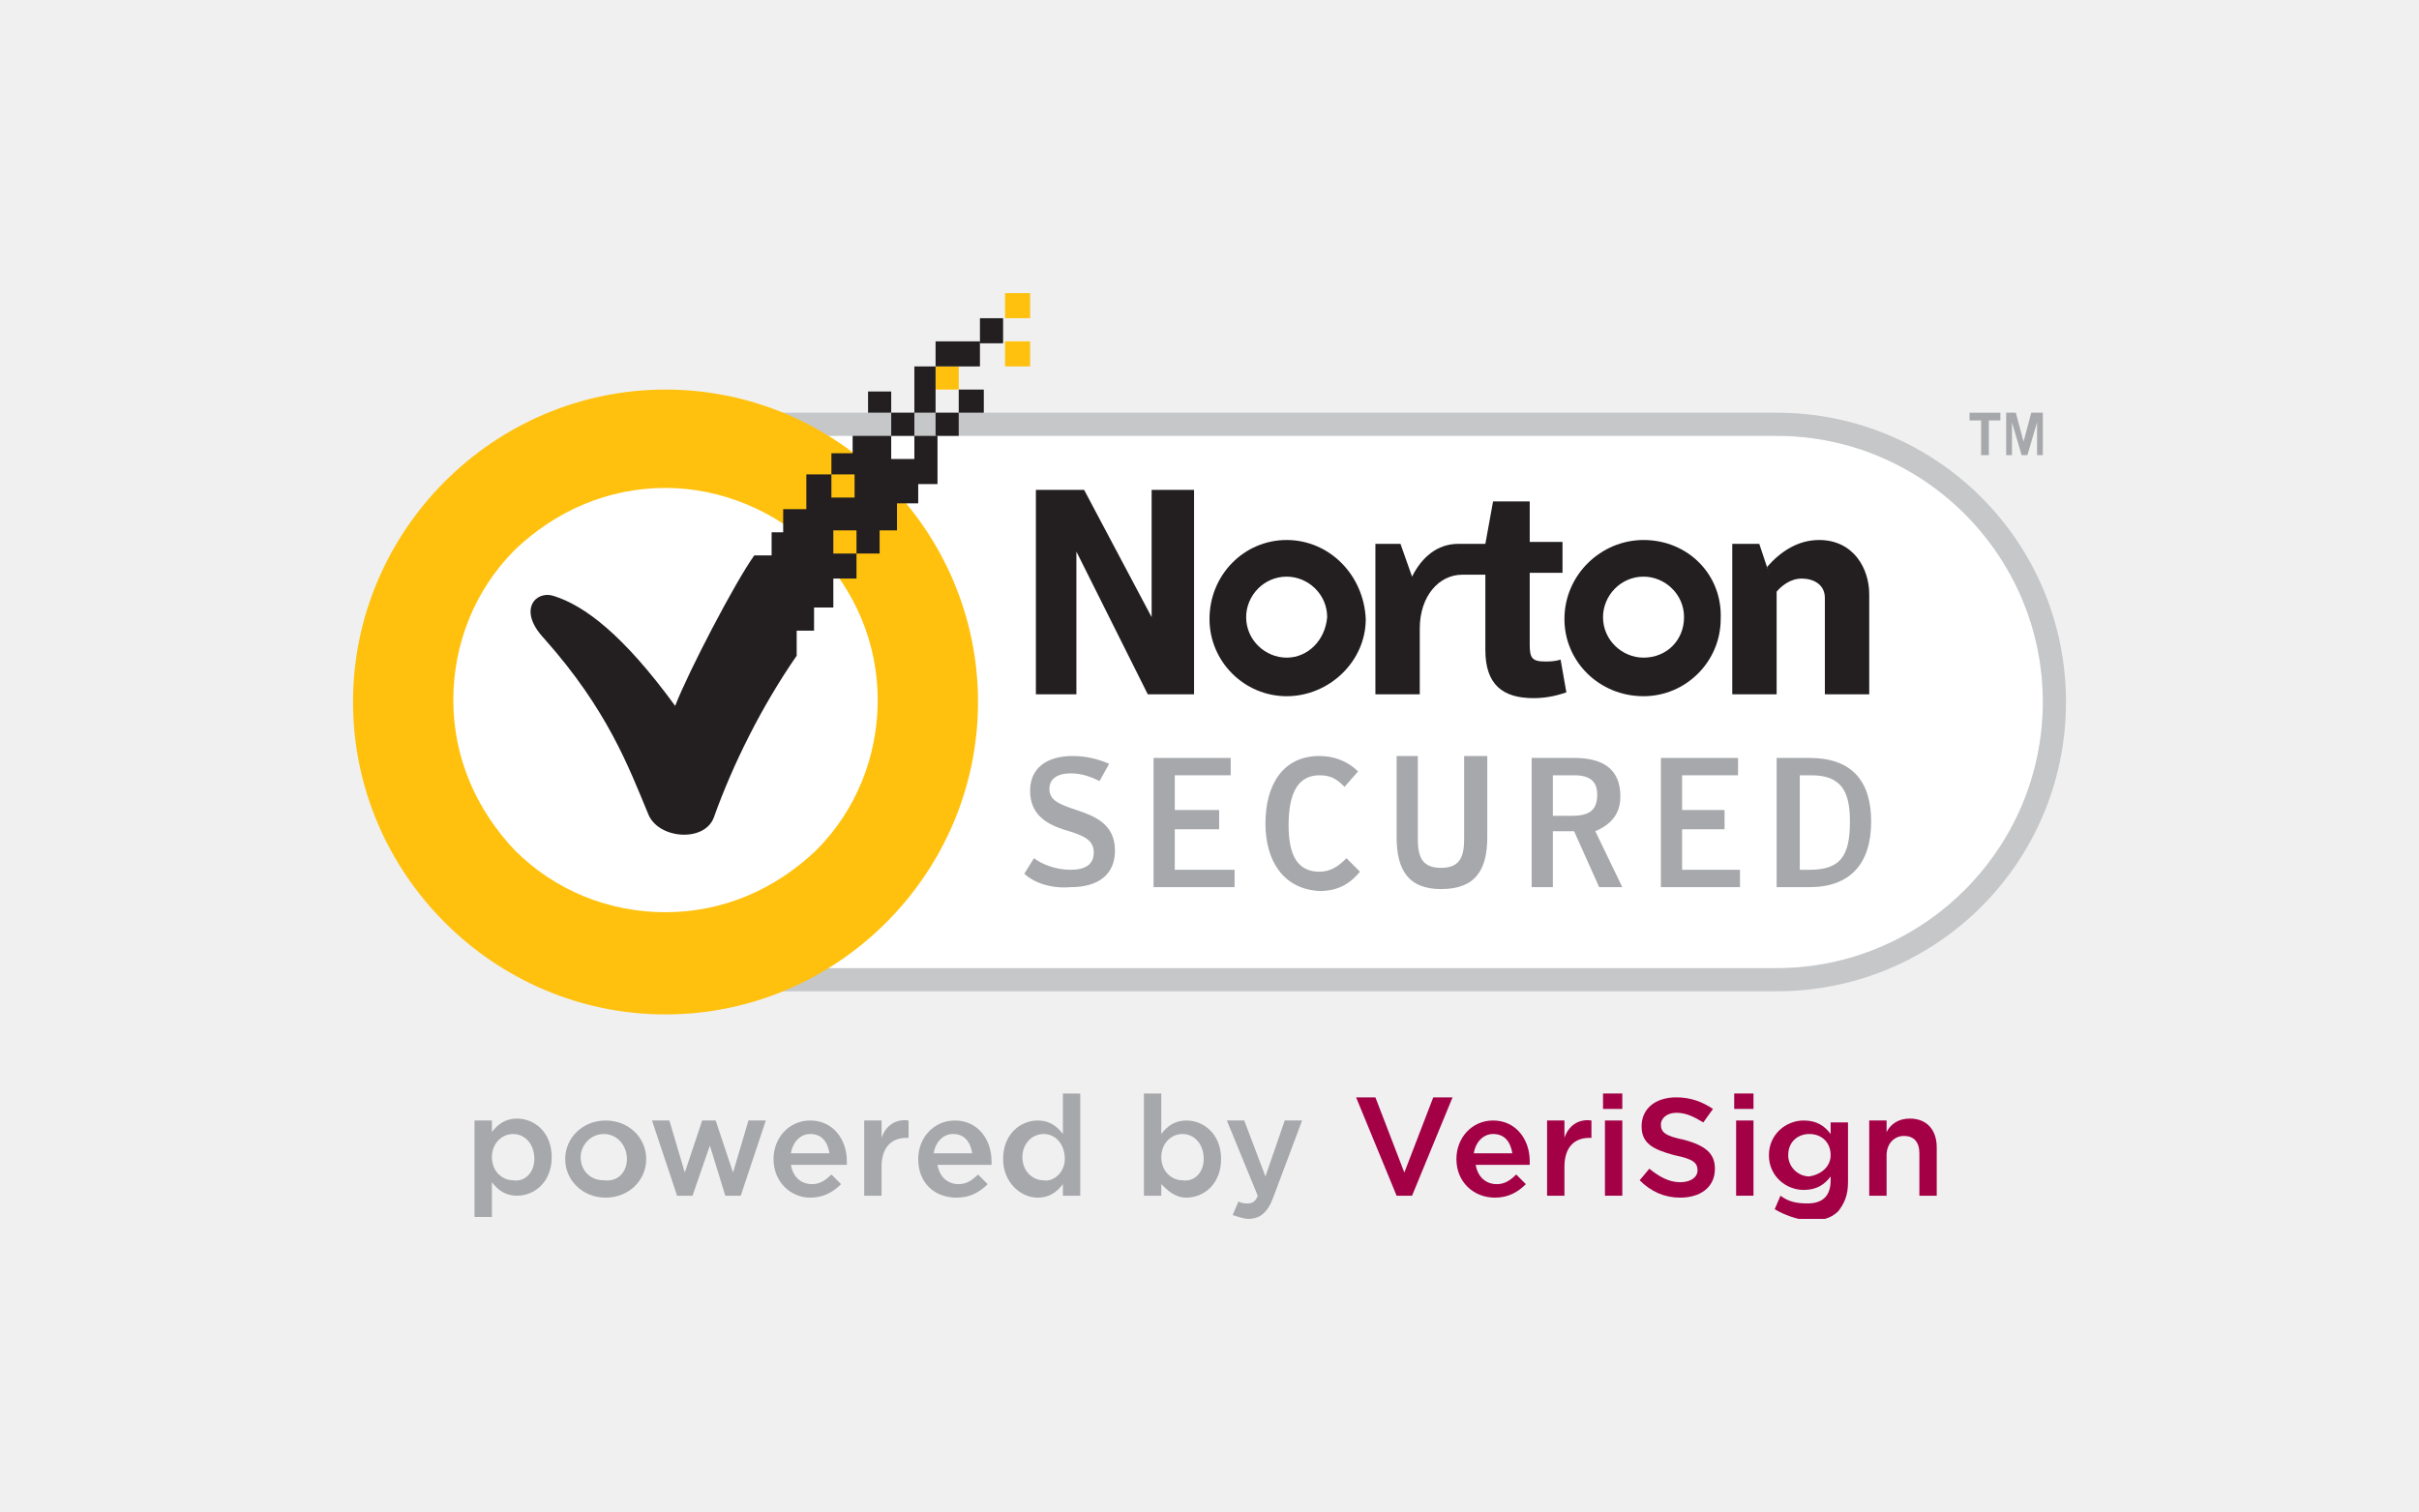
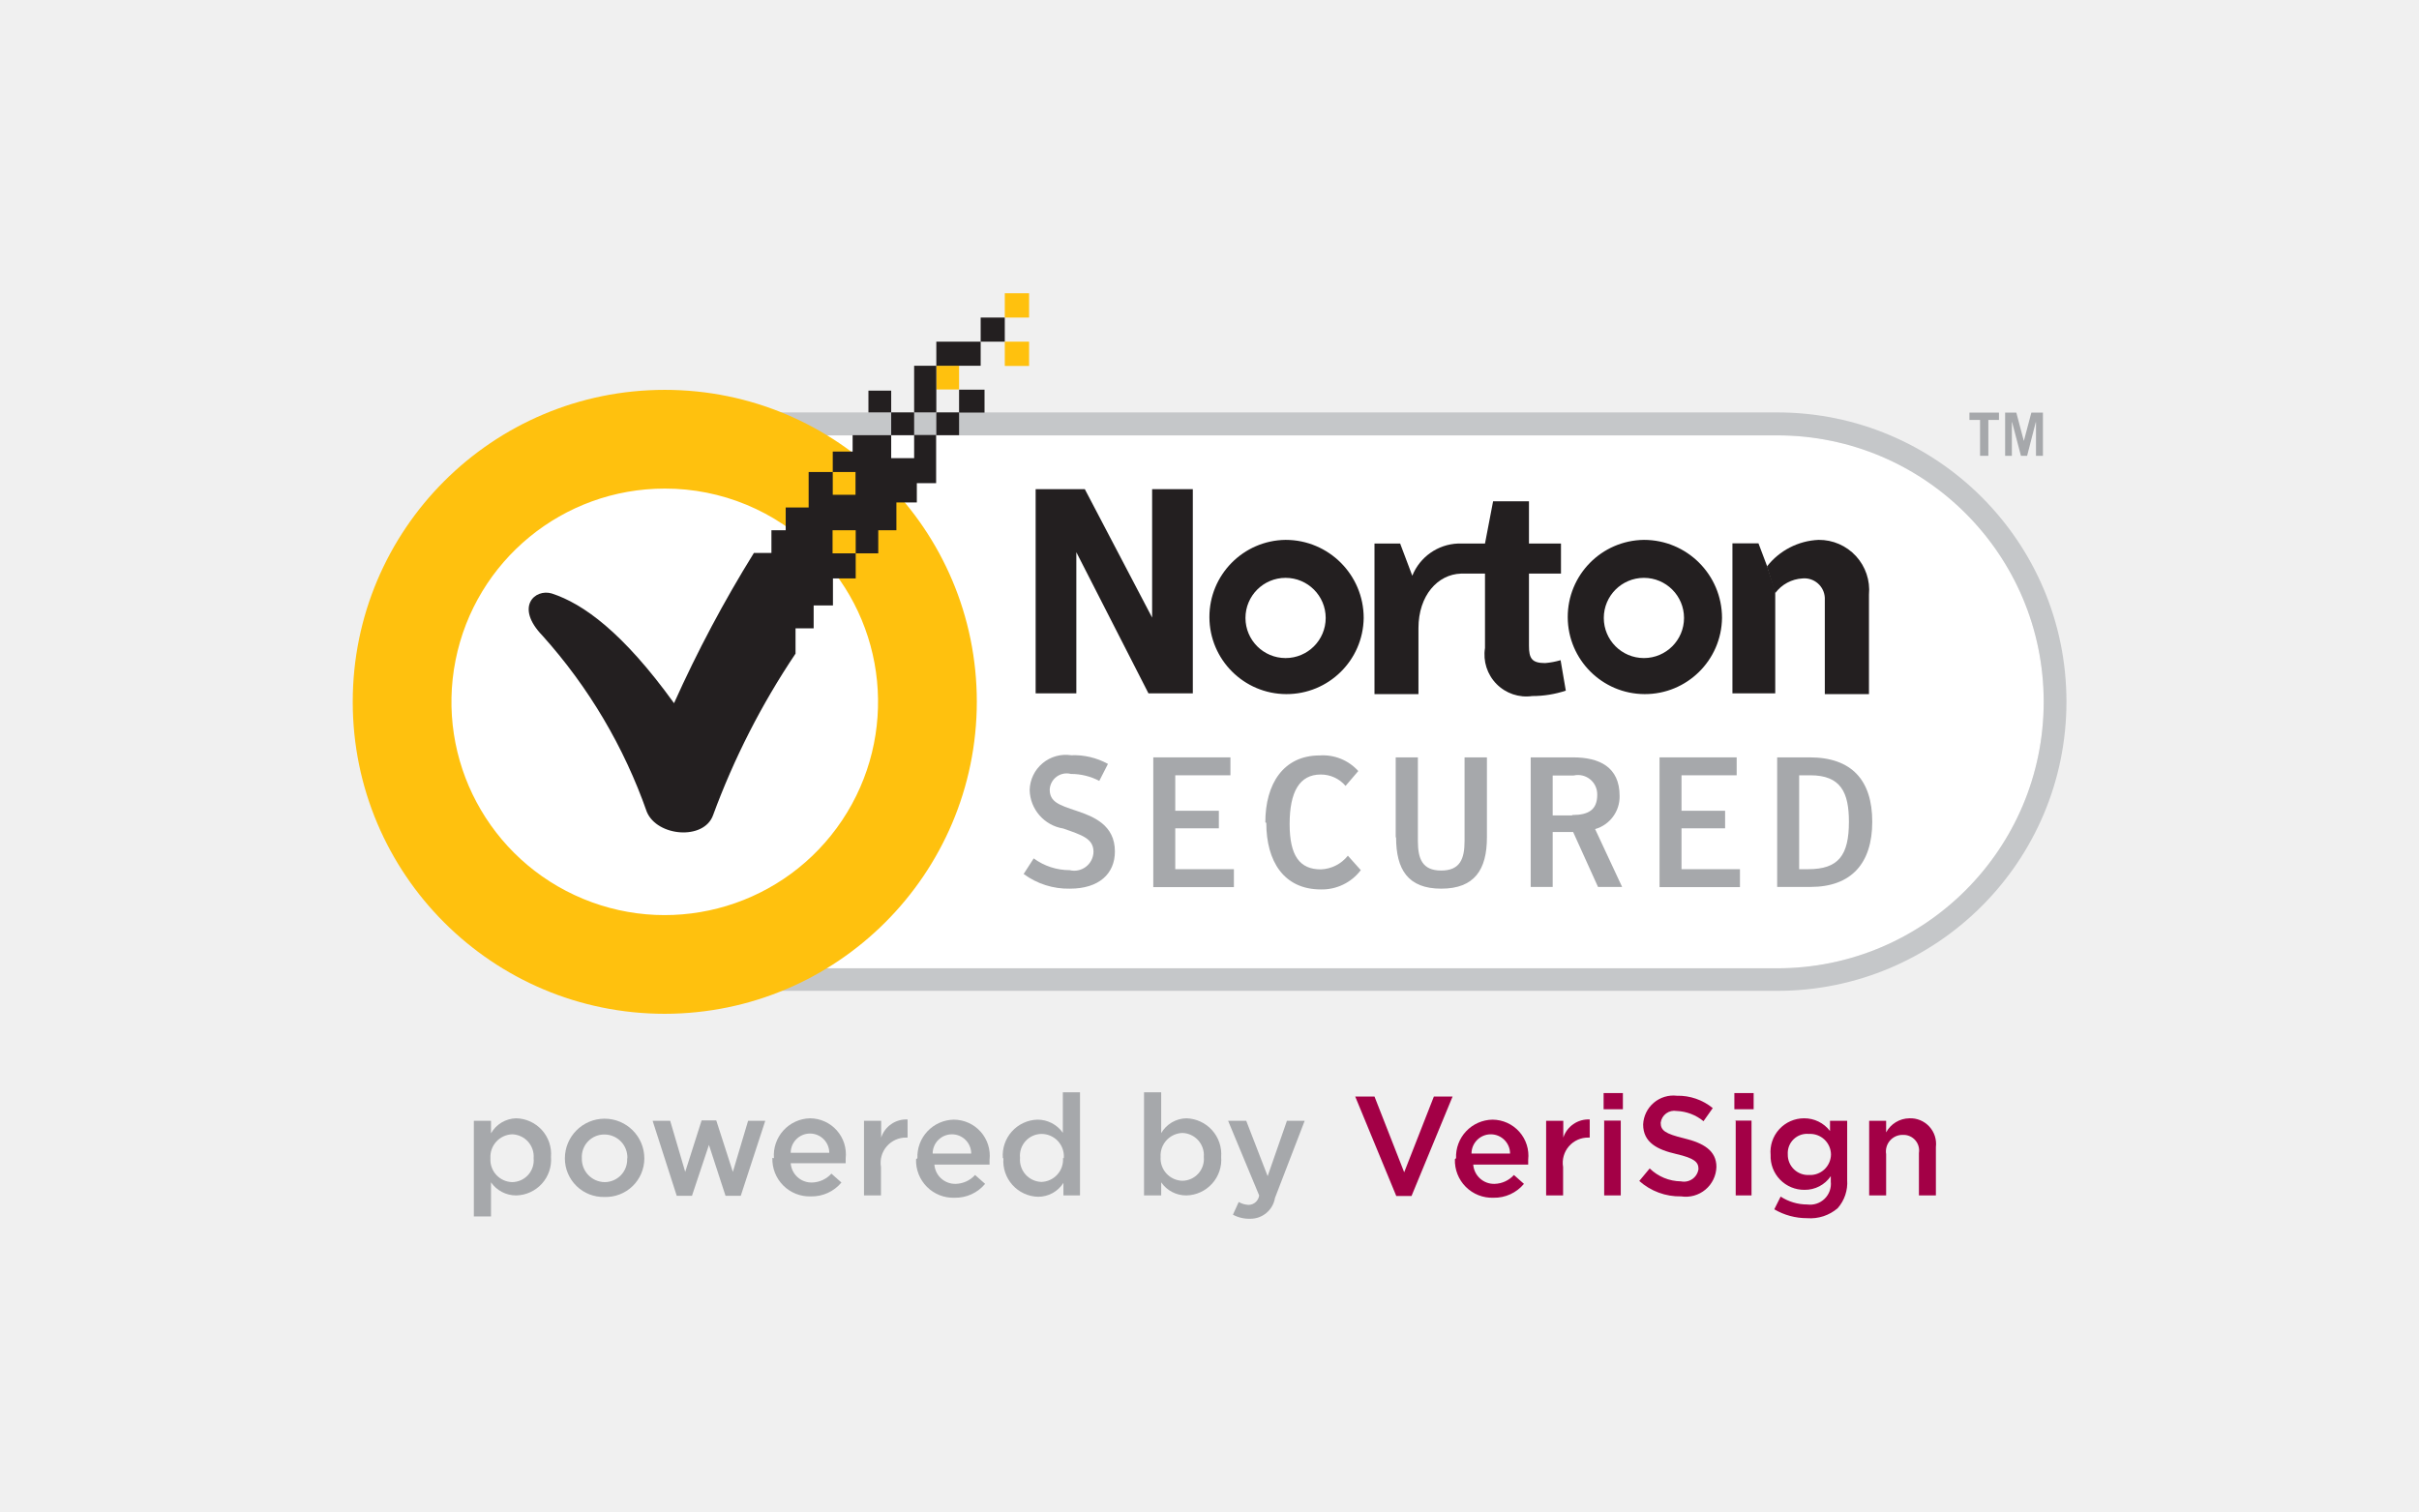
- <svg xmlns="http://www.w3.org/2000/svg" xmlns:xlink="http://www.w3.org/1999/xlink" version="1.1" id="Layer_1" x="0px" y="0px" viewBox="0 0 125.4 78.4" style="enable-background:new 0 0 125.4 78.4;" xml:space="preserve">
-   <style type="text/css">
- 	.st0{clip-path:url(#SVGID_2_);}
- 	.st1{clip-path:url(#SVGID_4_);fill:#F9F9F9;}
- 	.st2{clip-path:url(#SVGID_4_);fill:#FFFFFF;}
- 	.st3{clip-path:url(#SVGID_4_);fill:#C5C7C9;}
- 	.st4{clip-path:url(#SVGID_4_);fill:#231F20;}
- 	.st5{clip-path:url(#SVGID_4_);fill:#A6A8AB;}
- 	.st6{clip-path:url(#SVGID_4_);fill:#FFC10E;}
- 	.st7{clip-path:url(#SVGID_4_);fill:#A30046;}
- 	.st8{clip-path:url(#SVGID_6_);}
- 	.st9{clip-path:url(#SVGID_8_);fill:#178FDB;}
- 	.st10{clip-path:url(#SVGID_8_);fill:#FFFFFF;}
- 	.st11{clip-path:url(#SVGID_10_);}
- 	.st12{clip-path:url(#SVGID_12_);fill:#F9F9F9;}
- 	.st13{clip-path:url(#SVGID_12_);}
- 	.st14{clip-path:url(#SVGID_14_);}
- 	.st15{clip-path:url(#SVGID_16_);fill:#F9F9F9;}
- 	.st16{clip-path:url(#SVGID_16_);fill:#ED1C2E;}
- 	.st17{clip-path:url(#SVGID_16_);fill:#FCB131;}
- 	.st18{clip-path:url(#SVGID_18_);}
- 	.st19{clip-path:url(#SVGID_20_);fill:#F9F9F9;}
- 	.st20{clip-path:url(#SVGID_20_);fill:#0066B2;}
- 	.st21{clip-path:url(#SVGID_20_);fill:#F9A533;}
- 	.st22{clip-path:url(#SVGID_22_);}
- 	.st23{clip-path:url(#SVGID_24_);fill:#F9F9F9;}
- 	.st24{clip-path:url(#SVGID_24_);fill:#FFFFFF;}
- 	.st25{clip-path:url(#SVGID_24_);fill:#0078A9;}
- 	.st26{clip-path:url(#SVGID_26_);}
- 	.st27{clip-path:url(#SVGID_28_);fill:#F9F9F9;}
- 	.st28{clip-path:url(#SVGID_28_);fill-rule:evenodd;clip-rule:evenodd;fill:#231F20;}
- 	.st29{clip-path:url(#SVGID_30_);}
- 	.st30{clip-path:url(#SVGID_32_);fill:#F9F9F9;}
- 	.st31{clip-path:url(#SVGID_32_);fill:#EE3A3F;}
- 	.st32{clip-path:url(#SVGID_32_);fill:#0067B2;}
- 	.st33{clip-path:url(#SVGID_32_);fill:#FAAC18;}
- 	.st34{clip-path:url(#SVGID_32_);fill:#6AB845;}
- 	.st35{clip-path:url(#SVGID_32_);fill:#231F20;}
- 	.st36{clip-path:url(#SVGID_34_);}
- 	.st37{clip-path:url(#SVGID_36_);fill:#F9F9F9;}
- 	.st38{clip-path:url(#SVGID_36_);fill:#00A551;}
- 	.st39{clip-path:url(#SVGID_36_);fill:#0071BB;}
- 	.st40{clip-path:url(#SVGID_36_);fill:#FFFFFF;}
- 	.st41{clip-path:url(#SVGID_36_);fill:#EC1C24;}
- 	.st42{clip-path:url(#SVGID_38_);}
- 	.st43{clip-path:url(#SVGID_40_);fill:#F9F9F9;}
- 	.st44{clip-path:url(#SVGID_40_);fill-rule:evenodd;clip-rule:evenodd;fill:#008060;}
- 	.st45{clip-path:url(#SVGID_42_);}
- 	.st46{clip-path:url(#SVGID_44_);fill:#F9F9F9;}
- 	.st47{clip-path:url(#SVGID_44_);fill:#203C73;}
- 	.st48{clip-path:url(#SVGID_46_);}
- 	.st49{clip-path:url(#SVGID_48_);fill:#F9F9F9;}
- 	.st50{clip-path:url(#SVGID_48_);fill-rule:evenodd;clip-rule:evenodd;fill:#FF9900;}
- 	.st51{clip-path:url(#SVGID_48_);fill-rule:evenodd;clip-rule:evenodd;}
- 	.st52{clip-path:url(#SVGID_50_);}
- 	.st53{clip-path:url(#SVGID_52_);fill:#F9F9F9;}
- 	.st54{clip-path:url(#SVGID_52_);fill-rule:evenodd;clip-rule:evenodd;fill:#FAA929;}
- 	.st55{clip-path:url(#SVGID_52_);fill-rule:evenodd;clip-rule:evenodd;fill:#045EA0;}
- 	.st56{clip-path:url(#SVGID_54_);}
- 	.st57{clip-path:url(#SVGID_56_);fill:#F9F9F9;}
- 	.st58{clip-path:url(#SVGID_56_);fill-rule:evenodd;clip-rule:evenodd;fill:#121212;}
- 	.st59{clip-path:url(#SVGID_58_);}
- 	.st60{clip-path:url(#SVGID_60_);fill:#F9F9F9;}
- 	.st61{clip-path:url(#SVGID_60_);fill:#336699;}
- 	.st62{clip-path:url(#SVGID_60_);fill:#003366;}
- 	.st63{clip-path:url(#SVGID_62_);}
- 	.st64{clip-path:url(#SVGID_64_);fill:#F9F9F9;}
- 	.st65{clip-path:url(#SVGID_64_);fill:#007CC3;}
- 	.st66{clip-path:url(#SVGID_64_);fill:#009DDD;}
- 	.st67{clip-path:url(#SVGID_64_);fill:#FFFFFF;}
- 	.st68{clip-path:url(#SVGID_66_);}
- 	.st69{clip-path:url(#SVGID_68_);fill:#F9F9F9;}
- 	.st70{clip-path:url(#SVGID_68_);fill:#EC1C2E;}
- 	.st71{clip-path:url(#SVGID_68_);fill:#0084C4;}
- 	.st72{clip-path:url(#SVGID_68_);fill:#FFFFFF;}
- 	.st73{clip-path:url(#SVGID_68_);fill:none;stroke:#FFFFFF;stroke-width:0.215;}
- 	.st74{clip-path:url(#SVGID_70_);}
- 	.st75{clip-path:url(#SVGID_72_);fill:#F9F9F9;}
- 	.st76{clip-path:url(#SVGID_72_);fill-rule:evenodd;clip-rule:evenodd;fill:#FBB231;}
- 	.st77{clip-path:url(#SVGID_72_);fill-rule:evenodd;clip-rule:evenodd;fill:#EC1C2E;}
- 	.st78{clip-path:url(#SVGID_72_);fill-rule:evenodd;clip-rule:evenodd;fill:#FFFFFF;}
- 	.st79{clip-path:url(#SVGID_72_);fill:none;stroke:#FFFFFF;stroke-width:0.216;stroke-miterlimit:2.613;}
- 	.st80{clip-path:url(#SVGID_74_);}
- 	.st81{clip-path:url(#SVGID_76_);fill:#F9F9F9;}
- 	.st82{clip-path:url(#SVGID_76_);fill:#0066B2;}
- 	.st83{clip-path:url(#SVGID_76_);fill:#F9A533;}
- 	.st84{clip-path:url(#SVGID_78_);}
- 	.st85{clip-path:url(#SVGID_80_);fill:#0078A9;}
- 	.st86{clip-path:url(#SVGID_80_);fill:#FFFFFF;}
- 	.st87{clip-path:url(#SVGID_82_);}
- 	.st88{clip-path:url(#SVGID_84_);fill:#008060;}
- 	.st89{clip-path:url(#SVGID_84_);fill-rule:evenodd;clip-rule:evenodd;fill:#FFFFFF;}
- 	.st90{clip-path:url(#SVGID_86_);}
- 	.st91{clip-path:url(#SVGID_88_);fill:#203C73;}
- 	.st92{clip-path:url(#SVGID_88_);fill:#FFFFFF;}
- 	.st93{clip-path:url(#SVGID_90_);}
- 	.st94{clip-path:url(#SVGID_92_);fill:#1C3663;}
- 	.st95{clip-path:url(#SVGID_92_);fill:#FFFFFF;}
- 	.st96{clip-path:url(#SVGID_94_);}
- 	.st97{clip-path:url(#SVGID_96_);fill:#13457C;}
- 	.st98{clip-path:url(#SVGID_96_);fill:#007CC3;}
- 	.st99{clip-path:url(#SVGID_96_);fill:#009DDD;}
- 	.st100{clip-path:url(#SVGID_96_);fill:#FFFFFF;}
- 	.st101{clip-path:url(#SVGID_98_);}
- 	.st102{clip-path:url(#SVGID_100_);fill:#13457C;}
- 	.st103{clip-path:url(#SVGID_100_);fill:#ED1C2E;}
- 	.st104{clip-path:url(#SVGID_100_);fill:#FCB131;}
- 	.st105{clip-path:url(#SVGID_102_);}
- 	.st106{clip-path:url(#SVGID_104_);fill:#1D1E1E;}
- 	.st107{clip-path:url(#SVGID_104_);fill:#EE3A3F;}
- 	.st108{clip-path:url(#SVGID_104_);fill:#0067B2;}
- 	.st109{clip-path:url(#SVGID_104_);fill:#FAAC18;}
- 	.st110{clip-path:url(#SVGID_104_);fill:#6AB845;}
- 	.st111{clip-path:url(#SVGID_104_);fill:#231F20;}
- 	.st112{clip-path:url(#SVGID_106_);}
- 	.st113{clip-path:url(#SVGID_108_);fill:#121212;}
- 	.st114{clip-path:url(#SVGID_108_);fill-rule:evenodd;clip-rule:evenodd;fill:#FFDE37;}
- 	.st115{clip-path:url(#SVGID_110_);}
- 	.st116{clip-path:url(#SVGID_112_);fill:#3957A7;}
- 	.st117{clip-path:url(#SVGID_112_);fill:#FFFFFF;}
- 	.st118{clip-path:url(#SVGID_112_);fill:#F9A533;}
- 	.st119{clip-path:url(#SVGID_114_);}
- 	.st120{clip-path:url(#SVGID_116_);fill:#0C489C;}
- 	.st121{clip-path:url(#SVGID_116_);fill:#FFFFFF;}
- 	.st122{clip-path:url(#SVGID_118_);}
- 	.st123{clip-path:url(#SVGID_120_);fill:#045EA0;}
- 	.st124{clip-path:url(#SVGID_120_);fill-rule:evenodd;clip-rule:evenodd;fill:#FAA929;}
- 	.st125{clip-path:url(#SVGID_120_);fill-rule:evenodd;clip-rule:evenodd;fill:#FFFFFF;}
- 	.st126{clip-path:url(#SVGID_122_);}
- 	.st127{clip-path:url(#SVGID_124_);fill:#13457C;}
- 	.st128{clip-path:url(#SVGID_124_);fill-rule:evenodd;clip-rule:evenodd;fill:#FBB231;}
- 	.st129{clip-path:url(#SVGID_124_);fill-rule:evenodd;clip-rule:evenodd;fill:#EC1C2E;}
- 	.st130{clip-path:url(#SVGID_124_);fill-rule:evenodd;clip-rule:evenodd;fill:#FFFFFF;}
- 	.st131{clip-path:url(#SVGID_124_);fill:none;stroke:#FFFFFF;stroke-width:0.216;stroke-miterlimit:2.613;}
- 	.st132{clip-path:url(#SVGID_126_);}
- 	.st133{clip-path:url(#SVGID_128_);fill:#13457C;}
- 	.st134{clip-path:url(#SVGID_128_);fill:#EC1C2E;}
- 	.st135{clip-path:url(#SVGID_128_);fill:#0084C4;}
- 	.st136{clip-path:url(#SVGID_128_);fill:#FFFFFF;}
- 	.st137{clip-path:url(#SVGID_128_);fill:none;stroke:#FFFFFF;stroke-width:0.215;}
- 	.st138{clip-path:url(#SVGID_130_);}
- 	.st139{clip-path:url(#SVGID_132_);fill:#FF9900;}
- 	.st140{clip-path:url(#SVGID_132_);fill-rule:evenodd;clip-rule:evenodd;fill:#231F20;}
- 	.st141{clip-path:url(#SVGID_134_);}
- 	.st142{clip-path:url(#SVGID_136_);fill:#231F20;}
- 	.st143{clip-path:url(#SVGID_136_);fill-rule:evenodd;clip-rule:evenodd;fill:#FFFFFF;}
- 	.st144{clip-path:url(#SVGID_138_);}
- 	.st145{clip-path:url(#SVGID_140_);fill:#121212;}
- 	.st146{clip-path:url(#SVGID_140_);fill:#FFFFFF;}
- 	.st147{clip-path:url(#SVGID_140_);fill:#FFC10E;}
- 	.st148{clip-path:url(#SVGID_142_);}
- 	.st149{clip-path:url(#SVGID_144_);fill:#0033A0;}
- 	.st150{clip-path:url(#SVGID_144_);fill:#FFFFFF;}
- 	.st151{clip-path:url(#SVGID_144_);fill:#FF9E16;}
- 	.st152{clip-path:url(#SVGID_144_);fill:#FAA943;}
- 	.st153{clip-path:url(#SVGID_146_);}
- 	.st154{clip-path:url(#SVGID_148_);fill:#ED1C2E;}
- 	.st155{clip-path:url(#SVGID_148_);fill:#FCB131;}
- 	.st156{clip-path:url(#SVGID_150_);}
- 	.st157{clip-path:url(#SVGID_152_);fill:#0066B2;}
- 	.st158{clip-path:url(#SVGID_152_);fill:#F9A533;}
- 	.st159{clip-path:url(#SVGID_154_);}
- 	.st160{clip-path:url(#SVGID_156_);fill:#FFFFFF;}
- 	.st161{clip-path:url(#SVGID_156_);fill:#0078A9;}
- 	.st162{clip-path:url(#SVGID_158_);}
- 	.st163{clip-path:url(#SVGID_160_);fill-rule:evenodd;clip-rule:evenodd;fill:#231F20;}
- 	.st164{clip-path:url(#SVGID_162_);}
- 	.st165{clip-path:url(#SVGID_164_);fill:#EE3A3F;}
- 	.st166{clip-path:url(#SVGID_164_);fill:#0067B2;}
- 	.st167{clip-path:url(#SVGID_164_);fill:#FAAC18;}
- 	.st168{clip-path:url(#SVGID_164_);fill:#6AB845;}
- 	.st169{clip-path:url(#SVGID_164_);fill:#231F20;}
- 	.st170{clip-path:url(#SVGID_166_);}
- 	.st171{clip-path:url(#SVGID_168_);fill:#00A551;}
- 	.st172{clip-path:url(#SVGID_168_);fill:#0071BB;}
- 	.st173{clip-path:url(#SVGID_168_);fill:#FFFFFF;}
- 	.st174{clip-path:url(#SVGID_168_);fill:#EC1C24;}
- 	.st175{clip-path:url(#SVGID_170_);}
- 	.st176{clip-path:url(#SVGID_172_);fill-rule:evenodd;clip-rule:evenodd;fill:#008060;}
- 	.st177{clip-path:url(#SVGID_174_);}
- 	.st178{clip-path:url(#SVGID_176_);fill:#203C73;}
- 	.st179{clip-path:url(#SVGID_178_);}
- 	.st180{clip-path:url(#SVGID_180_);fill-rule:evenodd;clip-rule:evenodd;fill:#FF9900;}
- 	.st181{clip-path:url(#SVGID_180_);fill-rule:evenodd;clip-rule:evenodd;}
- 	.st182{clip-path:url(#SVGID_182_);}
- 	.st183{clip-path:url(#SVGID_184_);fill-rule:evenodd;clip-rule:evenodd;fill:#FAA929;}
- 	.st184{clip-path:url(#SVGID_184_);fill-rule:evenodd;clip-rule:evenodd;fill:#045EA0;}
- 	.st185{clip-path:url(#SVGID_186_);fill:#0084C4;}
- 	.st186{clip-path:url(#SVGID_186_);fill:#EC1C2E;}
- 	.st187{clip-path:url(#SVGID_186_);fill:#FFFFFF;}
- 	.st188{clip-path:url(#SVGID_188_);}
- 	.st189{clip-path:url(#SVGID_190_);fill:#336699;}
- 	.st190{clip-path:url(#SVGID_190_);fill:#003366;}
- 	.st191{clip-path:url(#SVGID_192_);fill:#121212;}
- 	.st192{clip-path:url(#SVGID_192_);fill-rule:evenodd;clip-rule:evenodd;fill:#121212;}
- 	.st193{clip-path:url(#SVGID_192_);}
- 	.st194{clip-path:url(#SVGID_194_);fill-rule:evenodd;clip-rule:evenodd;fill:#121212;}
- 	.st195{clip-path:url(#SVGID_196_);}
- 	.st196{clip-path:url(#SVGID_198_);fill:#009DDD;}
- 	.st197{clip-path:url(#SVGID_198_);fill:#007CC3;}
- 	.st198{clip-path:url(#SVGID_198_);fill:#FFFFFF;}
- 	.st199{clip-path:url(#SVGID_200_);fill:#FBB231;}
- 	.st200{clip-path:url(#SVGID_200_);fill:none;stroke:#FFFFFF;stroke-width:0.216;stroke-miterlimit:2.613;}
- 	.st201{clip-path:url(#SVGID_200_);fill-rule:evenodd;clip-rule:evenodd;fill:#EC1C2E;}
- 	.st202{clip-path:url(#SVGID_200_);fill:#EC1C2E;}
- 	.st203{clip-path:url(#SVGID_200_);fill:#FFFFFF;}
- 	.st204{clip-path:url(#SVGID_200_);fill-rule:evenodd;clip-rule:evenodd;fill:#FFFFFF;}
- 	.st205{clip-path:url(#SVGID_200_);fill-rule:evenodd;clip-rule:evenodd;fill:#FBB231;}
- 	.st206{clip-path:url(#SVGID_202_);fill:#0066B2;}
- 	.st207{clip-path:url(#SVGID_202_);}
- 	.st208{clip-path:url(#SVGID_204_);fill:#0066B2;}
- 	.st209{clip-path:url(#SVGID_204_);fill:#F9A533;}
- 	.st210{clip-path:url(#SVGID_206_);}
- 	.st211{clip-path:url(#SVGID_208_);fill:#FFFFFF;}
- 	.st212{clip-path:url(#SVGID_208_);fill:#C5C7C9;}
- 	.st213{clip-path:url(#SVGID_208_);fill:#231F20;}
- 	.st214{clip-path:url(#SVGID_208_);fill:#A6A8AB;}
- 	.st215{clip-path:url(#SVGID_208_);fill:#FFC10E;}
- 	.st216{clip-path:url(#SVGID_208_);fill:#A30046;}
- 	.st217{clip-path:url(#SVGID_210_);}
- 	.st218{clip-path:url(#SVGID_212_);}
- 	.st219{clip-path:url(#SVGID_214_);}
- 	.st220{clip-path:url(#SVGID_216_);}
- 	.st221{clip-path:url(#SVGID_216_);fill:#FFFFFF;}
- 	.st222{clip-path:url(#SVGID_218_);}
- 	.st223{clip-path:url(#SVGID_220_);fill:#F9F9F9;}
- 	.st224{clip-path:url(#SVGID_220_);}
- 	.st225{clip-path:url(#SVGID_222_);}
- 	.st226{clip-path:url(#SVGID_224_);}
- </style>
-   <g>
-     <g>
-       <defs>
-         <rect id="SVGID_205_" x="18.3" y="15.2" width="88.9" height="48" />
-       </defs>
-       <clipPath id="SVGID_2_">
-         <use xlink:href="#SVGID_205_" style="overflow:visible;" />
-       </clipPath>
-       <g class="st0">
-         <defs>
-           <rect id="SVGID_207_" x="18.3" y="15.2" width="88.9" height="48" />
-         </defs>
-         <clipPath id="SVGID_4_">
-           <use xlink:href="#SVGID_207_" style="overflow:visible;" />
-         </clipPath>
-         <path class="st2" d="M34.5,22.6c-7.6,0-13.8,6.2-13.8,13.8c0,7.6,6.2,13.8,13.8,13.8h57.6c7.6,0,13.8-6.2,13.8-13.8     c0-7.6-6.2-13.8-13.8-13.8H34.5z" />
-         <path class="st3" d="M92.1,51.4H34.5c-8.3,0-15-6.7-15-15c0-8.3,6.7-15,15-15h57.6c8.3,0,15,6.7,15,15     C107.1,44.7,100.4,51.4,92.1,51.4 M34.5,22.6c-7.6,0-13.8,6.2-13.8,13.8c0,7.6,6.2,13.8,13.8,13.8h57.6c7.6,0,13.8-6.2,13.8-13.8     c0-7.6-6.2-13.8-13.8-13.8H34.5z" />
-         <path class="st4" d="M85.2,28c-2.2,0-4.1,1.8-4.1,4.1c0,2.2,1.8,4,4.1,4c2.2,0,4-1.8,4-4C89.3,29.8,87.5,28,85.2,28 M85.2,34.1     c-1.1,0-2.1-0.9-2.1-2.1c0-1.1,0.9-2.1,2.1-2.1c1.1,0,2.1,0.9,2.1,2.1C87.3,33.2,86.4,34.1,85.2,34.1" />
-         <path class="st4" d="M66.7,28c-2.2,0-4,1.8-4,4.1c0,2.2,1.8,4,4,4c2.2,0,4.1-1.8,4.1-4C70.7,29.8,68.9,28,66.7,28 M66.7,34.1     c-1.1,0-2.1-0.9-2.1-2.1c0-1.1,0.9-2.1,2.1-2.1c1.1,0,2.1,0.9,2.1,2.1C68.7,33.2,67.8,34.1,66.7,34.1" />
-         <path class="st4" d="M80.9,34.2c-0.3,0.1-0.6,0.1-0.8,0.1c-0.7,0-0.8-0.2-0.8-0.9v-3.7h1.7v-1.6h-1.7V26h-1.9L77,28.2h-1.3v0     h-0.1c-1.1,0-1.9,0.7-2.4,1.7l-0.6-1.7h-1.3V36h2.3v-3.4c0-1.7,1-2.8,2.2-2.8H77v3.9c0,1.8,0.9,2.5,2.5,2.5     c0.8,0,1.4-0.2,1.7-0.3L80.9,34.2z" />
-         <polyline class="st4" points="92.1,30.6 92.1,36 89.8,36 89.8,28.2 91.2,28.2 91.6,29.4    " />
-         <path class="st4" d="M91.6,29.4c0.7-0.8,1.6-1.4,2.7-1.4c1.8,0,2.6,1.5,2.6,2.8V36h-2.3v-5c0-0.7-0.6-1-1.2-1     c-0.6,0-1.1,0.4-1.4,0.8" />
-         <polygon class="st4" points="53.7,25.4 56.2,25.4 59.7,32 59.7,25.4 61.9,25.4 61.9,36 59.5,36 55.8,28.6 55.8,36 53.7,36    " />
-         <polygon class="st5" points="103.7,21.4 103.7,21.8 103.1,21.8 103.1,23.6 102.7,23.6 102.7,21.8 102.1,21.8 102.1,21.4    " />
-         <polygon class="st5" points="104,23.6 104,21.4 104.5,21.4 104.9,22.9 105.3,21.4 105.9,21.4 105.9,23.6 105.6,23.6 105.6,21.9      105.6,21.9 105.1,23.6 104.8,23.6 104.3,21.9 104.3,21.9 104.3,23.6    " />
-         <path class="st5" d="M53.1,45.3l0.5-0.8c0.4,0.3,1.1,0.6,1.9,0.6c0.8,0,1.2-0.3,1.2-0.9c0-0.7-0.6-0.9-1.6-1.2     c-0.9-0.3-1.7-0.8-1.7-2c0-1.2,0.9-1.8,2.2-1.8c0.8,0,1.4,0.2,1.9,0.4L57,40.5c-0.4-0.2-0.9-0.4-1.5-0.4c-0.7,0-1.1,0.3-1.1,0.8     c0,0.6,0.5,0.8,1.4,1.1c0.9,0.3,2,0.7,2,2.1c0,1.2-0.8,1.9-2.3,1.9C54.4,46.1,53.5,45.7,53.1,45.3" />
-         <polygon class="st5" points="59.8,39.3 63.8,39.3 63.8,40.2 60.9,40.2 60.9,42 63.2,42 63.2,43 60.9,43 60.9,45.1 64,45.1 64,46      59.8,46    " />
-         <path class="st5" d="M65.6,42.7c0-2,0.9-3.5,2.8-3.5c0.8,0,1.5,0.3,2,0.8l-0.7,0.8c-0.4-0.4-0.7-0.6-1.3-0.6     c-1.1,0-1.6,0.9-1.6,2.6c0,1.6,0.5,2.4,1.6,2.4c0.6,0,1-0.3,1.4-0.7l0.7,0.7c-0.5,0.6-1.1,1-2.1,1C66.5,46.1,65.6,44.6,65.6,42.7     " />
-         <path class="st5" d="M72.4,43.4v-4.2h1.1v4.3c0,0.9,0.2,1.5,1.2,1.5c1,0,1.2-0.6,1.2-1.5v-4.3h1.2v4.2c0,1.7-0.6,2.7-2.4,2.7     C73,46.1,72.4,45.1,72.4,43.4" />
-         <path class="st5" d="M84.1,46h-1.2l-1.3-2.9h-1.1V46h-1.1v-6.7h2.2c1.4,0,2.4,0.5,2.4,2c0,1-0.6,1.5-1.3,1.8L84.1,46z M81.5,42.3     c0.9,0,1.3-0.3,1.3-1.1c0-0.7-0.4-1-1.2-1h-1.1v2.1H81.5z" />
-         <polygon class="st5" points="86.1,39.3 90.1,39.3 90.1,40.2 87.2,40.2 87.2,42 89.4,42 89.4,43 87.2,43 87.2,45.1 90.2,45.1      90.2,46 86.1,46    " />
-         <path class="st5" d="M92.1,39.3h1.7c2.2,0,3.2,1.2,3.2,3.3c0,2.2-1.1,3.4-3.2,3.4h-1.7V39.3z M93.8,45.1c1.6,0,2.1-0.7,2.1-2.5     c0-1.5-0.4-2.4-2-2.4h-0.6v4.9H93.8z" />
-         <path class="st6" d="M34.5,52.6c-8.9,0-16.2-7.3-16.2-16.2s7.3-16.2,16.2-16.2c8.9,0,16.2,7.3,16.2,16.2     C50.7,45.3,43.4,52.6,34.5,52.6 M34.5,25.3c-3,0-5.7,1.2-7.8,3.2c-2.1,2.1-3.2,4.9-3.2,7.8c0,3,1.2,5.7,3.2,7.8     c2.1,2.1,4.9,3.2,7.8,3.2c3,0,5.7-1.2,7.8-3.2c2.1-2.1,3.2-4.9,3.2-7.8c0-3-1.2-5.7-3.2-7.8C40.2,26.5,37.4,25.3,34.5,25.3" />
-         <rect x="52.1" y="17.7" class="st6" width="1.3" height="1.3" />
-         <rect x="52.1" y="15.2" class="st6" width="1.3" height="1.3" />
-         <rect x="48.5" y="19" class="st6" width="1.2" height="1.2" />
-         <rect x="46.2" y="21.4" class="st4" width="1.2" height="1.2" />
-         <rect x="49.7" y="20.2" class="st4" width="1.3" height="1.2" />
-         <rect x="45" y="20.3" class="st4" width="1.2" height="1.1" />
-         <rect x="48.5" y="21.4" class="st4" width="1.2" height="1.2" />
-         <rect x="50.8" y="16.5" class="st4" width="1.2" height="1.3" />
-         <rect x="48.5" y="17.7" class="st4" width="2.3" height="1.3" />
-         <rect x="47.4" y="19" class="st4" width="1.1" height="2.4" />
-         <path class="st4" d="M47.4,22.6v1.2h-1.2v-1.2h-2v0.9h-1.1v1.1h1.2v1.2h-1.2v-1.2h-1.3v1.8h-1.2v1.2H40v1.2h-0.9     c-1,1.4-3.4,6-4.1,7.8c-2.7-3.7-4.7-5.2-6.3-5.7c-0.9-0.3-1.9,0.7-0.5,2.2c3.3,3.7,4.4,6.7,5.4,9.1c0.5,1.3,2.9,1.5,3.4,0.2     c1-2.8,2.5-5.8,4.3-8.4v-1.3h0.9v-1.2h1V30h1.2v-1.3h-1.2v-1.2h1.2v1.2h1.2l0-1.2h0.9v-1.4h1.1v-1h1v-2.5H47.4z" />
-         <path class="st5" d="M24.6,58.1h0.9v0.6c0.3-0.4,0.7-0.7,1.3-0.7c0.9,0,1.8,0.7,1.8,2v0c0,1.3-0.9,2-1.8,2c-0.6,0-1-0.3-1.3-0.7     v1.8h-0.9V58.1z M27.7,60.1L27.7,60.1c0-0.8-0.5-1.3-1.1-1.3c-0.6,0-1.1,0.5-1.1,1.2v0c0,0.7,0.5,1.2,1.1,1.2     C27.2,61.3,27.7,60.8,27.7,60.1" />
-         <path class="st5" d="M29.3,60.1L29.3,60.1c0-1.1,0.9-2,2.1-2s2.1,0.9,2.1,2v0c0,1.1-0.9,2-2.1,2C30.2,62.1,29.3,61.2,29.3,60.1      M32.5,60.1L32.5,60.1c0-0.7-0.5-1.3-1.2-1.3c-0.7,0-1.2,0.6-1.2,1.2v0c0,0.7,0.5,1.2,1.2,1.2C32.1,61.3,32.5,60.7,32.5,60.1" />
-         <polygon class="st5" points="33.8,58.1 34.7,58.1 35.5,60.8 36.4,58.1 37.1,58.1 38,60.8 38.8,58.1 39.7,58.1 38.4,62 37.6,62      36.8,59.4 35.9,62 35.1,62    " />
-         <path class="st5" d="M40.1,60.1L40.1,60.1c0-1.1,0.8-2,1.9-2c1.2,0,1.9,1,1.9,2.1c0,0.1,0,0.2,0,0.2H41c0.1,0.6,0.5,1,1.1,1     c0.4,0,0.7-0.2,1-0.5l0.5,0.5c-0.4,0.4-0.9,0.7-1.6,0.7C41,62.1,40.1,61.3,40.1,60.1 M43,59.8c-0.1-0.6-0.4-1-1-1     c-0.5,0-0.9,0.4-1,1H43z" />
-         <path class="st5" d="M44.8,58.1h0.9V59c0.2-0.6,0.7-1,1.4-0.9V59H47c-0.8,0-1.3,0.5-1.3,1.5V62h-0.9V58.1z" />
-         <path class="st5" d="M47.6,60.1L47.6,60.1c0-1.1,0.8-2,1.9-2c1.2,0,1.9,1,1.9,2.1c0,0.1,0,0.2,0,0.2h-2.8c0.1,0.6,0.5,1,1.1,1     c0.4,0,0.7-0.2,1-0.5l0.5,0.5c-0.4,0.4-0.9,0.7-1.6,0.7C48.4,62.1,47.6,61.3,47.6,60.1 M50.4,59.8c-0.1-0.6-0.4-1-1-1     c-0.5,0-0.9,0.4-1,1H50.4z" />
-         <path class="st5" d="M52,60.1L52,60.1c0-1.3,0.9-2,1.8-2c0.6,0,1,0.3,1.3,0.7v-2.1H56V62h-0.9v-0.6c-0.3,0.4-0.7,0.7-1.3,0.7     C52.9,62.1,52,61.3,52,60.1 M55.2,60.1L55.2,60.1c0-0.8-0.5-1.3-1.1-1.3c-0.6,0-1.1,0.5-1.1,1.2v0c0,0.7,0.5,1.2,1.1,1.2     C54.6,61.3,55.2,60.8,55.2,60.1" />
-         <path class="st5" d="M60.2,61.4V62h-0.9v-5.3h0.9v2.1c0.3-0.4,0.7-0.7,1.3-0.7c0.9,0,1.8,0.7,1.8,2v0c0,1.3-0.9,2-1.8,2     C60.9,62.1,60.5,61.7,60.2,61.4 M62.4,60.1L62.4,60.1c0-0.8-0.5-1.3-1.1-1.3c-0.6,0-1.1,0.5-1.1,1.2v0c0,0.7,0.5,1.2,1.1,1.2     C61.9,61.3,62.4,60.8,62.4,60.1" />
-         <path class="st5" d="M63.9,63l0.3-0.7c0.2,0.1,0.3,0.1,0.5,0.1c0.2,0,0.4-0.1,0.5-0.4l-1.6-3.9h0.9l1.1,2.9l1-2.9h0.9l-1.5,4     c-0.3,0.8-0.7,1.1-1.3,1.1C64.5,63.2,64.2,63.1,63.9,63" />
-         <polygon class="st7" points="70.3,56.9 71.3,56.9 72.8,60.8 74.3,56.9 75.3,56.9 73.2,62 72.4,62    " />
-         <path class="st7" d="M75.5,60.1L75.5,60.1c0-1.1,0.8-2,1.9-2c1.2,0,1.9,1,1.9,2.1c0,0.1,0,0.2,0,0.2h-2.8c0.1,0.6,0.5,1,1.1,1     c0.4,0,0.7-0.2,1-0.5l0.5,0.5c-0.4,0.4-0.9,0.7-1.6,0.7C76.4,62.1,75.5,61.3,75.5,60.1 M78.4,59.8c-0.1-0.6-0.4-1-1-1     c-0.5,0-0.9,0.4-1,1H78.4z" />
-         <path class="st7" d="M80.2,58.1h0.9V59c0.2-0.6,0.7-1,1.4-0.9V59h-0.1c-0.8,0-1.3,0.5-1.3,1.5V62h-0.9V58.1z" />
-         <path class="st7" d="M83.1,56.7h1v0.8h-1V56.7z M83.2,58.1h0.9V62h-0.9V58.1z" />
-         <path class="st7" d="M85,61.2l0.5-0.6c0.5,0.4,1,0.7,1.6,0.7c0.6,0,0.9-0.3,0.9-0.6v0c0-0.4-0.2-0.6-1.2-0.8     c-1.1-0.3-1.7-0.6-1.7-1.5v0c0-0.9,0.7-1.5,1.8-1.5c0.7,0,1.3,0.2,1.9,0.6l-0.5,0.7c-0.5-0.3-0.9-0.5-1.4-0.5     c-0.5,0-0.8,0.3-0.8,0.6v0c0,0.4,0.2,0.6,1.2,0.8c1.1,0.3,1.6,0.7,1.6,1.5v0c0,1-0.8,1.5-1.8,1.5C86.3,62.1,85.6,61.8,85,61.2" />
-         <path class="st7" d="M89.9,56.7h1v0.8h-1V56.7z M90,58.1h0.9V62H90V58.1z" />
-         <path class="st7" d="M92,62.7l0.3-0.7c0.4,0.3,0.8,0.4,1.4,0.4c0.8,0,1.2-0.4,1.2-1.2V61c-0.3,0.4-0.7,0.7-1.4,0.7     c-0.9,0-1.8-0.7-1.8-1.8v0c0-1.1,0.9-1.8,1.8-1.8c0.7,0,1.1,0.3,1.4,0.7v-0.6h0.9v3.1c0,0.7-0.2,1.1-0.5,1.5     c-0.4,0.4-0.9,0.5-1.6,0.5C93.1,63.2,92.5,63,92,62.7 M94.9,59.9L94.9,59.9c0-0.7-0.5-1.1-1.1-1.1c-0.6,0-1.1,0.4-1.1,1.1v0     c0,0.6,0.5,1.1,1.1,1.1C94.4,60.9,94.9,60.5,94.9,59.9" />
-         <path class="st7" d="M96.9,58.1h0.9v0.6c0.2-0.4,0.6-0.7,1.2-0.7c0.9,0,1.4,0.6,1.4,1.5V62h-0.9v-2.2c0-0.6-0.3-0.9-0.8-0.9     c-0.5,0-0.9,0.4-0.9,1V62h-0.9V58.1z" />
-       </g>
-     </g>
-   </g>
+ <svg xmlns="http://www.w3.org/2000/svg" id="Layer_1" data-name="Layer 1" viewBox="0 0 125.43 78.39">
+   <defs>
+     <style>.cls-1{fill:#fff;}.cls-2{fill:#c5c7c9;}.cls-3{fill:#231f20;}.cls-4{fill:#a6a8ab;}.cls-5{fill:#ffc10e;}.cls-6{fill:#a30046;}</style>
+   </defs>
+   <path class="cls-1" d="M34.54,22.58a13.82,13.82,0,0,0,0,27.64H92.15a13.82,13.82,0,0,0,0-27.64H34.54Z" />
+   <path class="cls-2" d="M92.15,51.39H34.54a15,15,0,1,1,0-30H92.15a15,15,0,0,1,0,30M34.54,22.58a13.82,13.82,0,0,0,0,27.64H92.15a13.82,13.82,0,0,0,0-27.64H34.54Z" />
+   <path class="cls-3" d="M85.24,28a4,4,0,1,0,4.05,4.05A4.05,4.05,0,0,0,85.24,28m0,6.13a2.08,2.08,0,1,1,2.08-2.08,2.08,2.08,0,0,1-2.08,2.08" />
+   <path class="cls-3" d="M66.66,28a4,4,0,1,0,4.05,4.05A4.05,4.05,0,0,0,66.66,28m0,6.13a2.08,2.08,0,1,1,2.08-2.08,2.08,2.08,0,0,1-2.08,2.08" />
+   <path class="cls-3" d="M80.92,34.24a4,4,0,0,1-.8.15c-0.69,0-.84-0.24-0.84-0.9V29.75h1.66V28.19H79.28V26H77.42L77,28.19h-1.4a2.67,2.67,0,0,0-2.37,1.67L72.6,28.19H71.27V36h2.28V32.58c0-1.7,1-2.79,2.2-2.83H77v3.86a2.17,2.17,0,0,0,2.45,2.49,5.5,5.5,0,0,0,1.74-.28Z" />
+   <polyline class="cls-3" points="92.05 30.64 92.05 35.96 89.83 35.96 89.83 28.18 91.18 28.18 91.63 29.37" />
+   <path class="cls-3" d="M91.62,29.38A3.59,3.59,0,0,1,94.3,28a2.6,2.6,0,0,1,2.61,2.84V36H94.62v-5a1.06,1.06,0,0,0-1.16-1,1.89,1.89,0,0,0-1.41.76" />
+   <polygon class="cls-3" points="53.7 25.37 56.25 25.37 59.74 32.03 59.74 25.37 61.85 25.37 61.85 35.96 59.55 35.96 55.81 28.64 55.81 35.96 53.7 35.96 53.7 25.37" />
+   <polygon class="cls-4" points="103.65 21.4 103.65 21.78 103.1 21.78 103.1 23.64 102.67 23.64 102.67 21.78 102.12 21.78 102.12 21.4 103.65 21.4" />
+   <polygon class="cls-4" points="103.97 23.64 103.97 21.4 104.55 21.4 104.94 22.87 105.33 21.4 105.93 21.4 105.93 23.64 105.57 23.64 105.57 21.89 105.56 21.89 105.11 23.64 104.79 23.64 104.33 21.89 104.32 21.89 104.32 23.64 103.97 23.64" />
+   <path class="cls-4" d="M53.07,45.34l0.53-.82a3.14,3.14,0,0,0,1.86.61,1,1,0,0,0,1.24-.95c0-.69-0.6-0.87-1.57-1.21a2.07,2.07,0,0,1-1.74-2,1.87,1.87,0,0,1,2.15-1.8,3.65,3.65,0,0,1,1.91.45L57,40.5a3.15,3.15,0,0,0-1.47-.36,0.88,0.88,0,0,0-1.1.81c0,0.64.48,0.8,1.38,1.1s2,0.74,2,2.11c0,1.16-.83,1.93-2.33,1.93a3.9,3.9,0,0,1-2.4-.76" />
+   <polygon class="cls-4" points="59.8 39.28 63.8 39.28 63.8 40.21 60.94 40.21 60.94 42.05 63.2 42.05 63.2 42.96 60.94 42.96 60.94 45.08 63.98 45.08 63.98 46.01 59.8 46.01 59.8 39.28" />
+   <path class="cls-4" d="M65.61,42.65c0-2,.94-3.47,2.82-3.47a2.46,2.46,0,0,1,2,.81l-0.66.77a1.68,1.68,0,0,0-1.29-.59c-1.1,0-1.61.9-1.61,2.57s0.54,2.35,1.62,2.35a1.88,1.88,0,0,0,1.4-.71l0.67,0.75a2.53,2.53,0,0,1-2.07,1c-1.93,0-2.83-1.47-2.83-3.45" />
+   <path class="cls-4" d="M72.37,43.43V39.28h1.15v4.34c0,0.92.23,1.53,1.21,1.53s1.21-.61,1.21-1.53V39.28h1.16v4.15c0,1.67-.64,2.66-2.37,2.66s-2.34-1-2.34-2.66" />
+   <path class="cls-4" d="M84.11,46H82.86l-1.29-2.85H80.51V46H79.37V39.28h2.19c1.36,0,2.42.49,2.42,2A1.75,1.75,0,0,1,82.71,43Zm-2.58-3.73c0.85,0,1.29-.28,1.29-1.05a1,1,0,0,0-1.22-1H80.51v2.07h1Z" />
+   <polygon class="cls-4" points="86.05 39.28 90.05 39.28 90.05 40.21 87.19 40.21 87.19 42.05 89.45 42.05 89.45 42.96 87.19 42.96 87.19 45.08 90.22 45.08 90.22 46.01 86.05 46.01 86.05 39.28" />
+   <path class="cls-4" d="M92.15,39.28h1.68c2.19,0,3.25,1.19,3.25,3.34S96,46,93.88,46H92.15V39.28Zm1.61,5.8c1.57,0,2.11-.72,2.11-2.46,0-1.52-.42-2.41-2-2.41H93.29v4.87h0.47Z" />
+   <path class="cls-5" d="M34.47,52.58A16.18,16.18,0,1,1,50.65,36.4,16.2,16.2,0,0,1,34.47,52.58m0-27.24a11.06,11.06,0,1,0,7.82,3.24,11,11,0,0,0-7.82-3.24" />
+   <rect class="cls-5" x="52.1" y="17.72" width="1.26" height="1.26" />
+   <rect class="cls-5" x="52.1" y="15.21" width="1.26" height="1.26" />
+   <rect class="cls-5" x="48.55" y="18.97" width="1.18" height="1.23" />
+   <rect class="cls-3" x="46.21" y="21.39" width="1.19" height="1.18" />
+   <rect class="cls-3" x="49.73" y="20.21" width="1.32" height="1.19" />
+   <rect class="cls-3" x="45.03" y="20.26" width="1.18" height="1.13" />
+   <rect class="cls-3" x="48.55" y="21.39" width="1.18" height="1.18" />
+   <rect class="cls-3" x="50.85" y="16.47" width="1.25" height="1.25" />
+   <rect class="cls-3" x="48.55" y="17.72" width="2.3" height="1.25" />
+   <rect class="cls-3" x="47.4" y="18.97" width="1.15" height="2.42" />
+   <path class="cls-3" d="M47.4,22.57v1.19H46.21V22.57h-2v0.85H43.18v1.06h1.18v1.18H43.18V24.48H41.93v1.84H40.74V27.5H40v1.18H39.09a66.22,66.22,0,0,0-4.14,7.79c-2.66-3.69-4.72-5.16-6.34-5.69-0.87-.26-1.93.69-0.48,2.19a27.09,27.09,0,0,1,5.41,9.14c0.54,1.28,2.95,1.48,3.43.18a39.42,39.42,0,0,1,4.28-8.39V32.59h0.94V31.4h1V30h1.18V28.7h-1.2v-1.2h1.2v1.2h1.17V27.5h0.94V26.06h1.06v-1h1v-2.5H47.4Z" />
+   <path class="cls-4" d="M24.57,58.13h0.89v0.65A1.54,1.54,0,0,1,26.77,58a1.85,1.85,0,0,1,1.8,2h0a1.85,1.85,0,0,1-1.8,2,1.58,1.58,0,0,1-1.31-.68v1.77H24.57v-5Zm3.1,1.94h0a1.15,1.15,0,0,0-1.11-1.24,1.17,1.17,0,0,0-1.13,1.24h0a1.16,1.16,0,0,0,1.13,1.24,1.13,1.13,0,0,0,1.11-1.24" />
+   <path class="cls-4" d="M29.29,60.08v0a2.06,2.06,0,0,1,4.12,0h0a2,2,0,0,1-2.07,2,2,2,0,0,1-2.05-2m3.24,0v0a1.19,1.19,0,0,0-1.19-1.24,1.16,1.16,0,0,0-1.17,1.23h0a1.2,1.2,0,0,0,1.18,1.24,1.17,1.17,0,0,0,1.17-1.23" />
+   <polygon class="cls-4" points="33.84 58.13 34.75 58.13 35.53 60.78 36.38 58.11 37.14 58.11 38 60.78 38.79 58.13 39.68 58.13 38.41 62.02 37.62 62.02 36.76 59.38 35.88 62.02 35.09 62.02 33.84 58.13" />
+   <path class="cls-4" d="M40.13,60.07v0A1.92,1.92,0,0,1,42,58a1.87,1.87,0,0,1,1.85,2.08v0.25H41a1.08,1.08,0,0,0,1.11,1,1.4,1.4,0,0,0,1-.46l0.52,0.46a2,2,0,0,1-1.58.72,1.93,1.93,0,0,1-2-2M43,59.79a1,1,0,0,0-1-1,1,1,0,0,0-1,1h2Z" />
+   <path class="cls-4" d="M44.8,58.13h0.89V59a1.37,1.37,0,0,1,1.37-.94V59H47a1.31,1.31,0,0,0-1.32,1.53V62H44.8V58.13Z" />
+   <path class="cls-4" d="M47.57,60.07v0a1.92,1.92,0,0,1,1.89-2,1.87,1.87,0,0,1,1.85,2.08v0.25H48.45a1.08,1.08,0,0,0,1.11,1,1.4,1.4,0,0,0,1-.46l0.52,0.46a2,2,0,0,1-1.58.72,1.93,1.93,0,0,1-2-2m2.86-.29a1,1,0,0,0-1-1,1,1,0,0,0-1,1h2Z" />
+   <path class="cls-4" d="M52,60.07h0a1.85,1.85,0,0,1,1.79-2,1.6,1.6,0,0,1,1.32.68V56.65H56V62H55.14V61.35a1.55,1.55,0,0,1-1.32.72,1.85,1.85,0,0,1-1.79-2m3.13,0h0A1.16,1.16,0,0,0,54,58.81a1.13,1.13,0,0,0-1.11,1.24h0A1.15,1.15,0,0,0,54,61.3a1.16,1.16,0,0,0,1.12-1.24" />
+   <path class="cls-4" d="M60.21,61.39V62H59.32V56.65h0.89v2.12A1.54,1.54,0,0,1,61.52,58a1.86,1.86,0,0,1,1.8,2h0a1.85,1.85,0,0,1-1.8,2,1.57,1.57,0,0,1-1.31-.68m2.21-1.32h0a1.15,1.15,0,0,0-1.11-1.24,1.17,1.17,0,0,0-1.13,1.24h0a1.16,1.16,0,0,0,1.13,1.24,1.13,1.13,0,0,0,1.11-1.24" />
+   <path class="cls-4" d="M63.93,63l0.3-.66a1.08,1.08,0,0,0,.52.15A0.56,0.56,0,0,0,65.29,62l-1.61-3.87h0.94L65.73,61l1-2.87h0.92l-1.54,4a1.29,1.29,0,0,1-1.27,1.08A1.8,1.8,0,0,1,63.93,63" />
+   <polygon class="cls-6" points="70.27 56.87 71.27 56.87 72.81 60.8 74.35 56.87 75.32 56.87 73.19 62.03 72.4 62.03 70.27 56.87" />
+   <path class="cls-6" d="M75.5,60.07v0a1.92,1.92,0,0,1,1.89-2,1.87,1.87,0,0,1,1.85,2.08l0,0.25H76.39a1.08,1.08,0,0,0,1.11,1,1.4,1.4,0,0,0,1-.46l0.52,0.46a2,2,0,0,1-1.58.72,1.93,1.93,0,0,1-2-2m2.86-.29a1,1,0,0,0-1-1,1,1,0,0,0-1,1h2Z" />
+   <path class="cls-6" d="M80.17,58.13h0.89V59a1.37,1.37,0,0,1,1.37-.94V59H82.37a1.31,1.31,0,0,0-1.32,1.53V62H80.17V58.13Z" />
+   <path class="cls-6" d="M83.15,56.69h1v0.84h-1V56.69Zm0,1.43h0.89V62H83.18V58.13Z" />
+   <path class="cls-6" d="M85,61.25l0.54-.65a2.36,2.36,0,0,0,1.62.67,0.76,0.76,0,0,0,.91-0.64v0c0-.36-0.21-0.56-1.16-0.78s-1.71-.58-1.71-1.53v0a1.57,1.57,0,0,1,1.75-1.49,2.84,2.84,0,0,1,1.86.64l-0.48.68a2.33,2.33,0,0,0-1.39-.53,0.71,0.71,0,0,0-.83.61v0c0,0.4.23,0.57,1.22,0.81S89,59.67,89,60.52h0a1.59,1.59,0,0,1-1.83,1.53A3.16,3.16,0,0,1,85,61.25" />
+   <path class="cls-6" d="M89.93,56.69h1v0.84h-1V56.69Zm0,1.43h0.89V62H90V58.13Z" />
+   <path class="cls-6" d="M92,62.72l0.33-.66a2.52,2.52,0,0,0,1.38.41,1.08,1.08,0,0,0,1.22-1.19V61a1.62,1.62,0,0,1-1.36.71,1.74,1.74,0,0,1-1.76-1.81v0A1.74,1.74,0,0,1,93.54,58a1.67,1.67,0,0,1,1.35.66V58.13h0.89V61.2a2,2,0,0,1-.49,1.46,2.17,2.17,0,0,1-1.59.52A3.34,3.34,0,0,1,92,62.72m2.94-2.84v0a1.08,1.08,0,0,0-1.14-1.07,1,1,0,0,0-1.1,1.06h0a1.05,1.05,0,0,0,1.1,1.07,1.08,1.08,0,0,0,1.14-1.06" />
+   <path class="cls-6" d="M96.92,58.13H97.8v0.6A1.39,1.39,0,0,1,99,58a1.33,1.33,0,0,1,1.38,1.49V62H99.5v-2.2a0.81,0.81,0,0,0-.83-0.94,0.86,0.86,0,0,0-.87,1V62H96.92V58.13Z" />
</svg>
